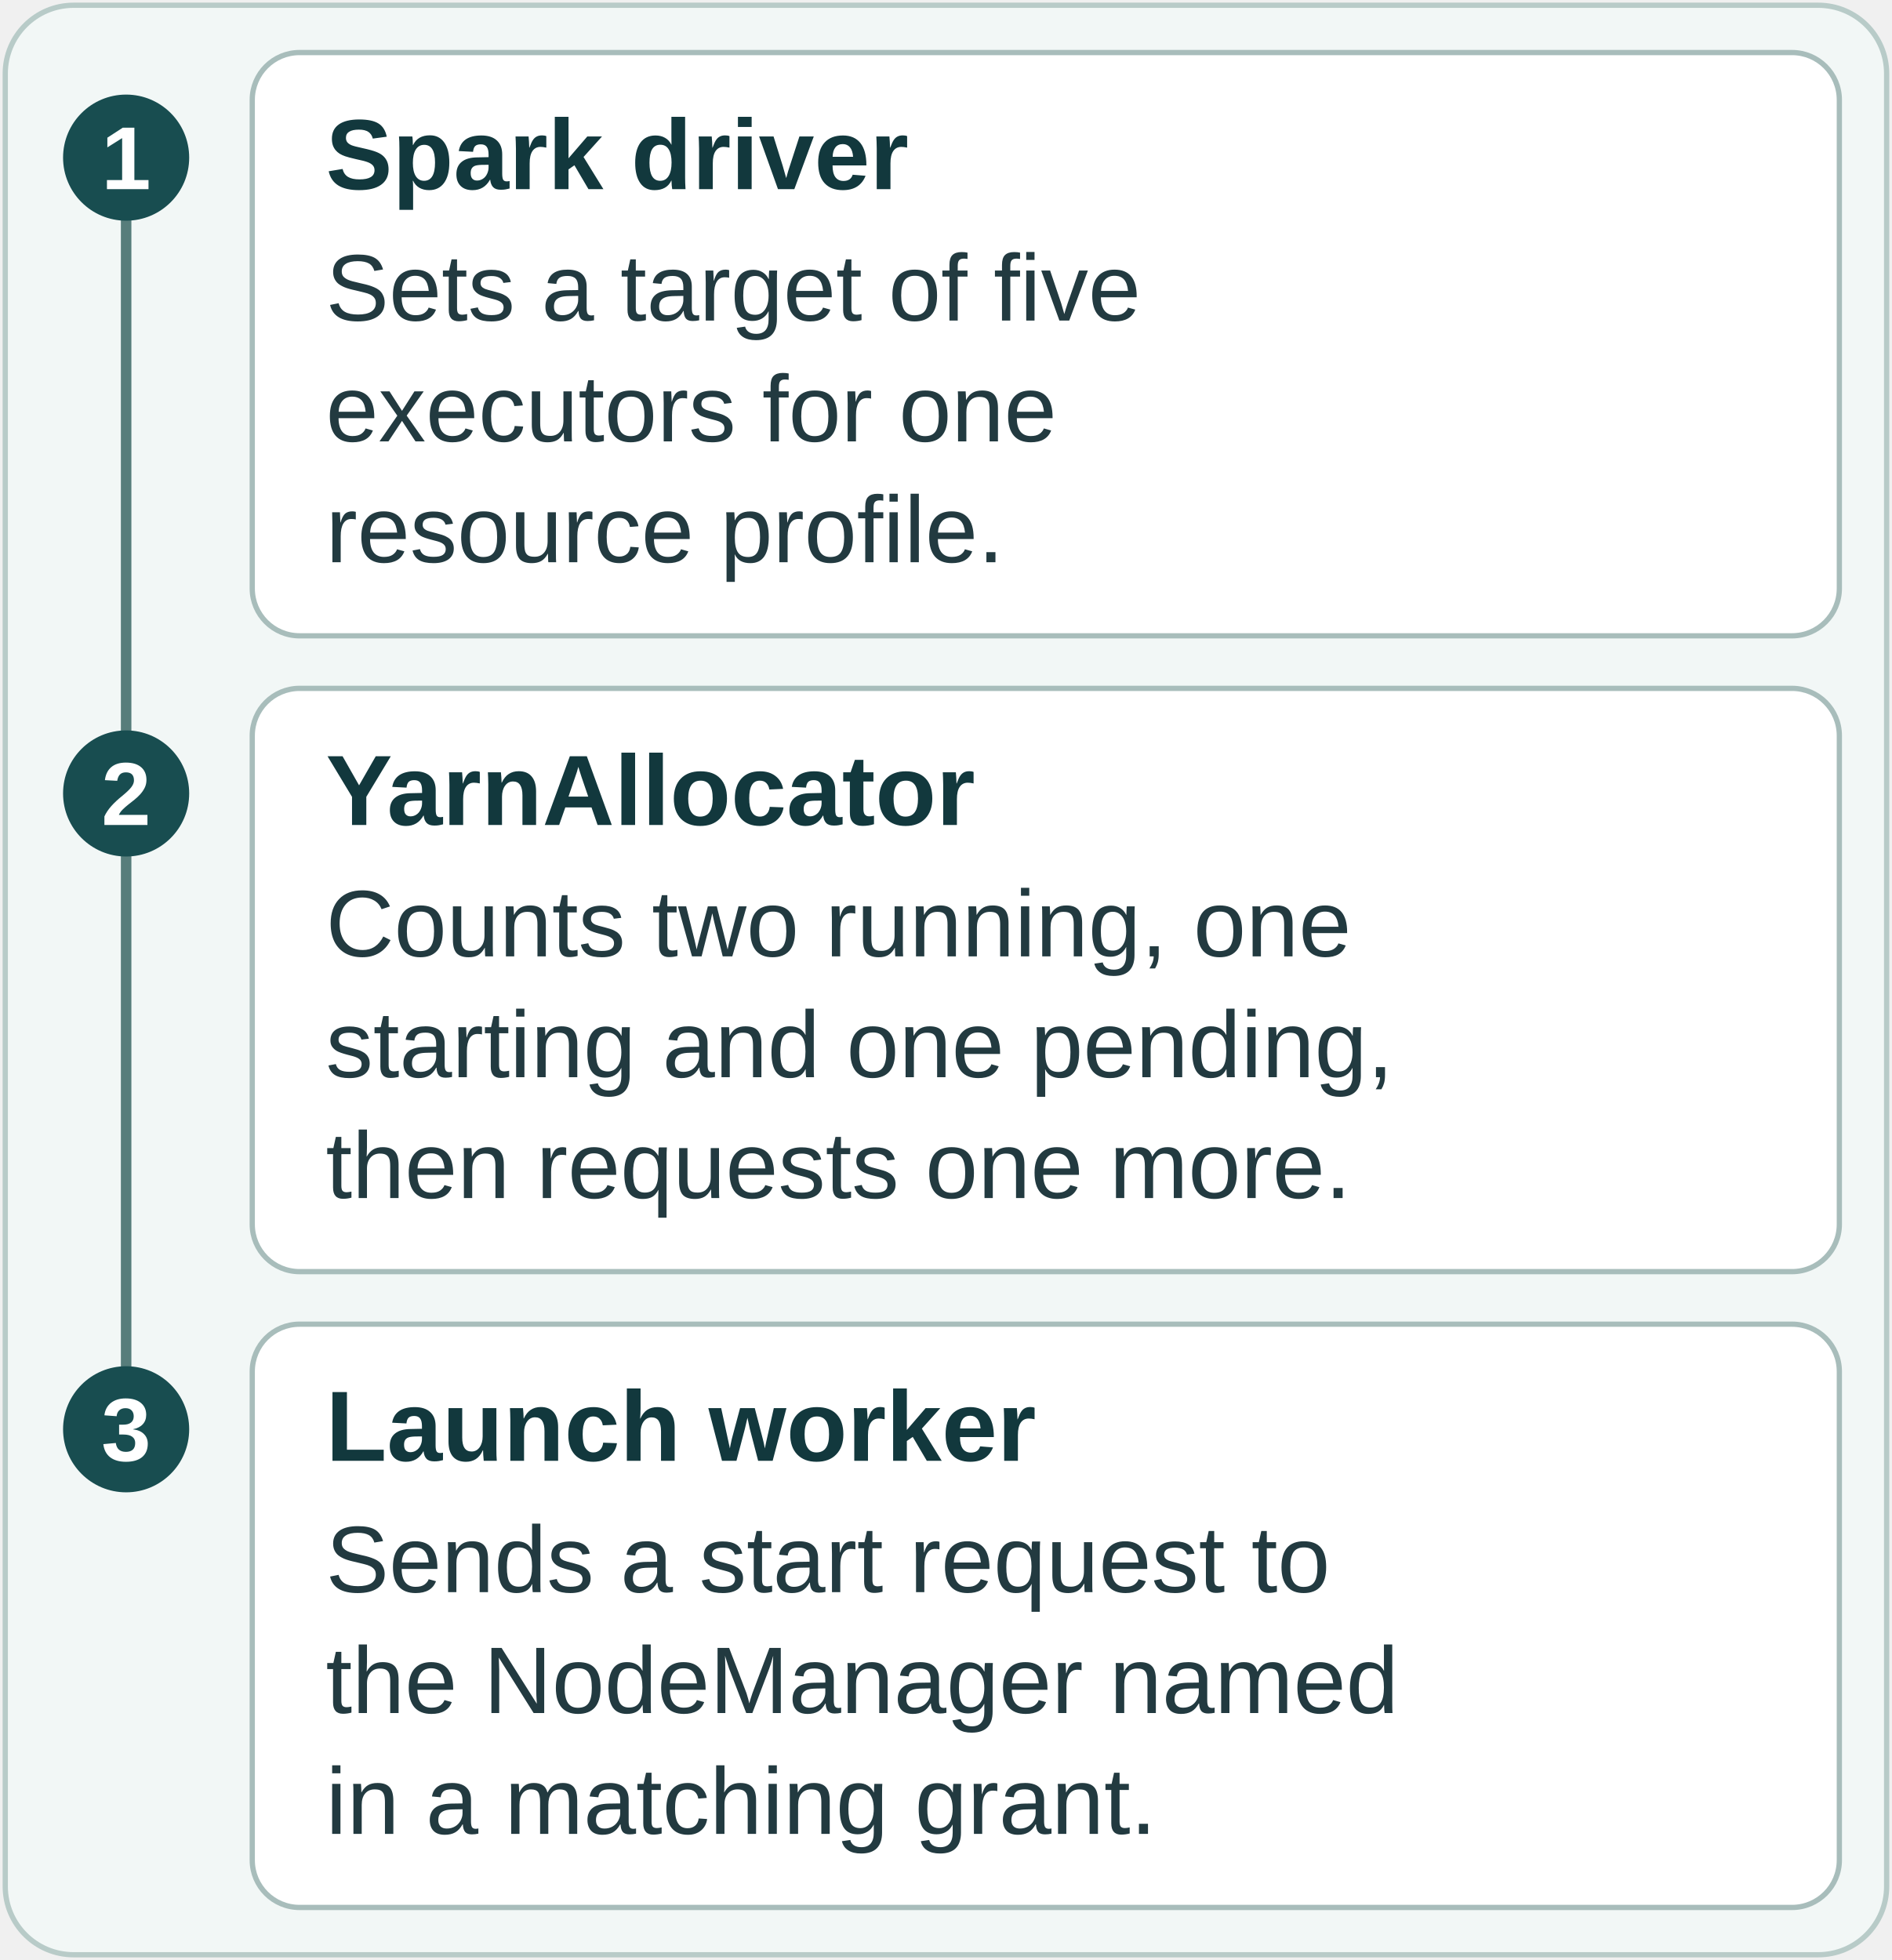
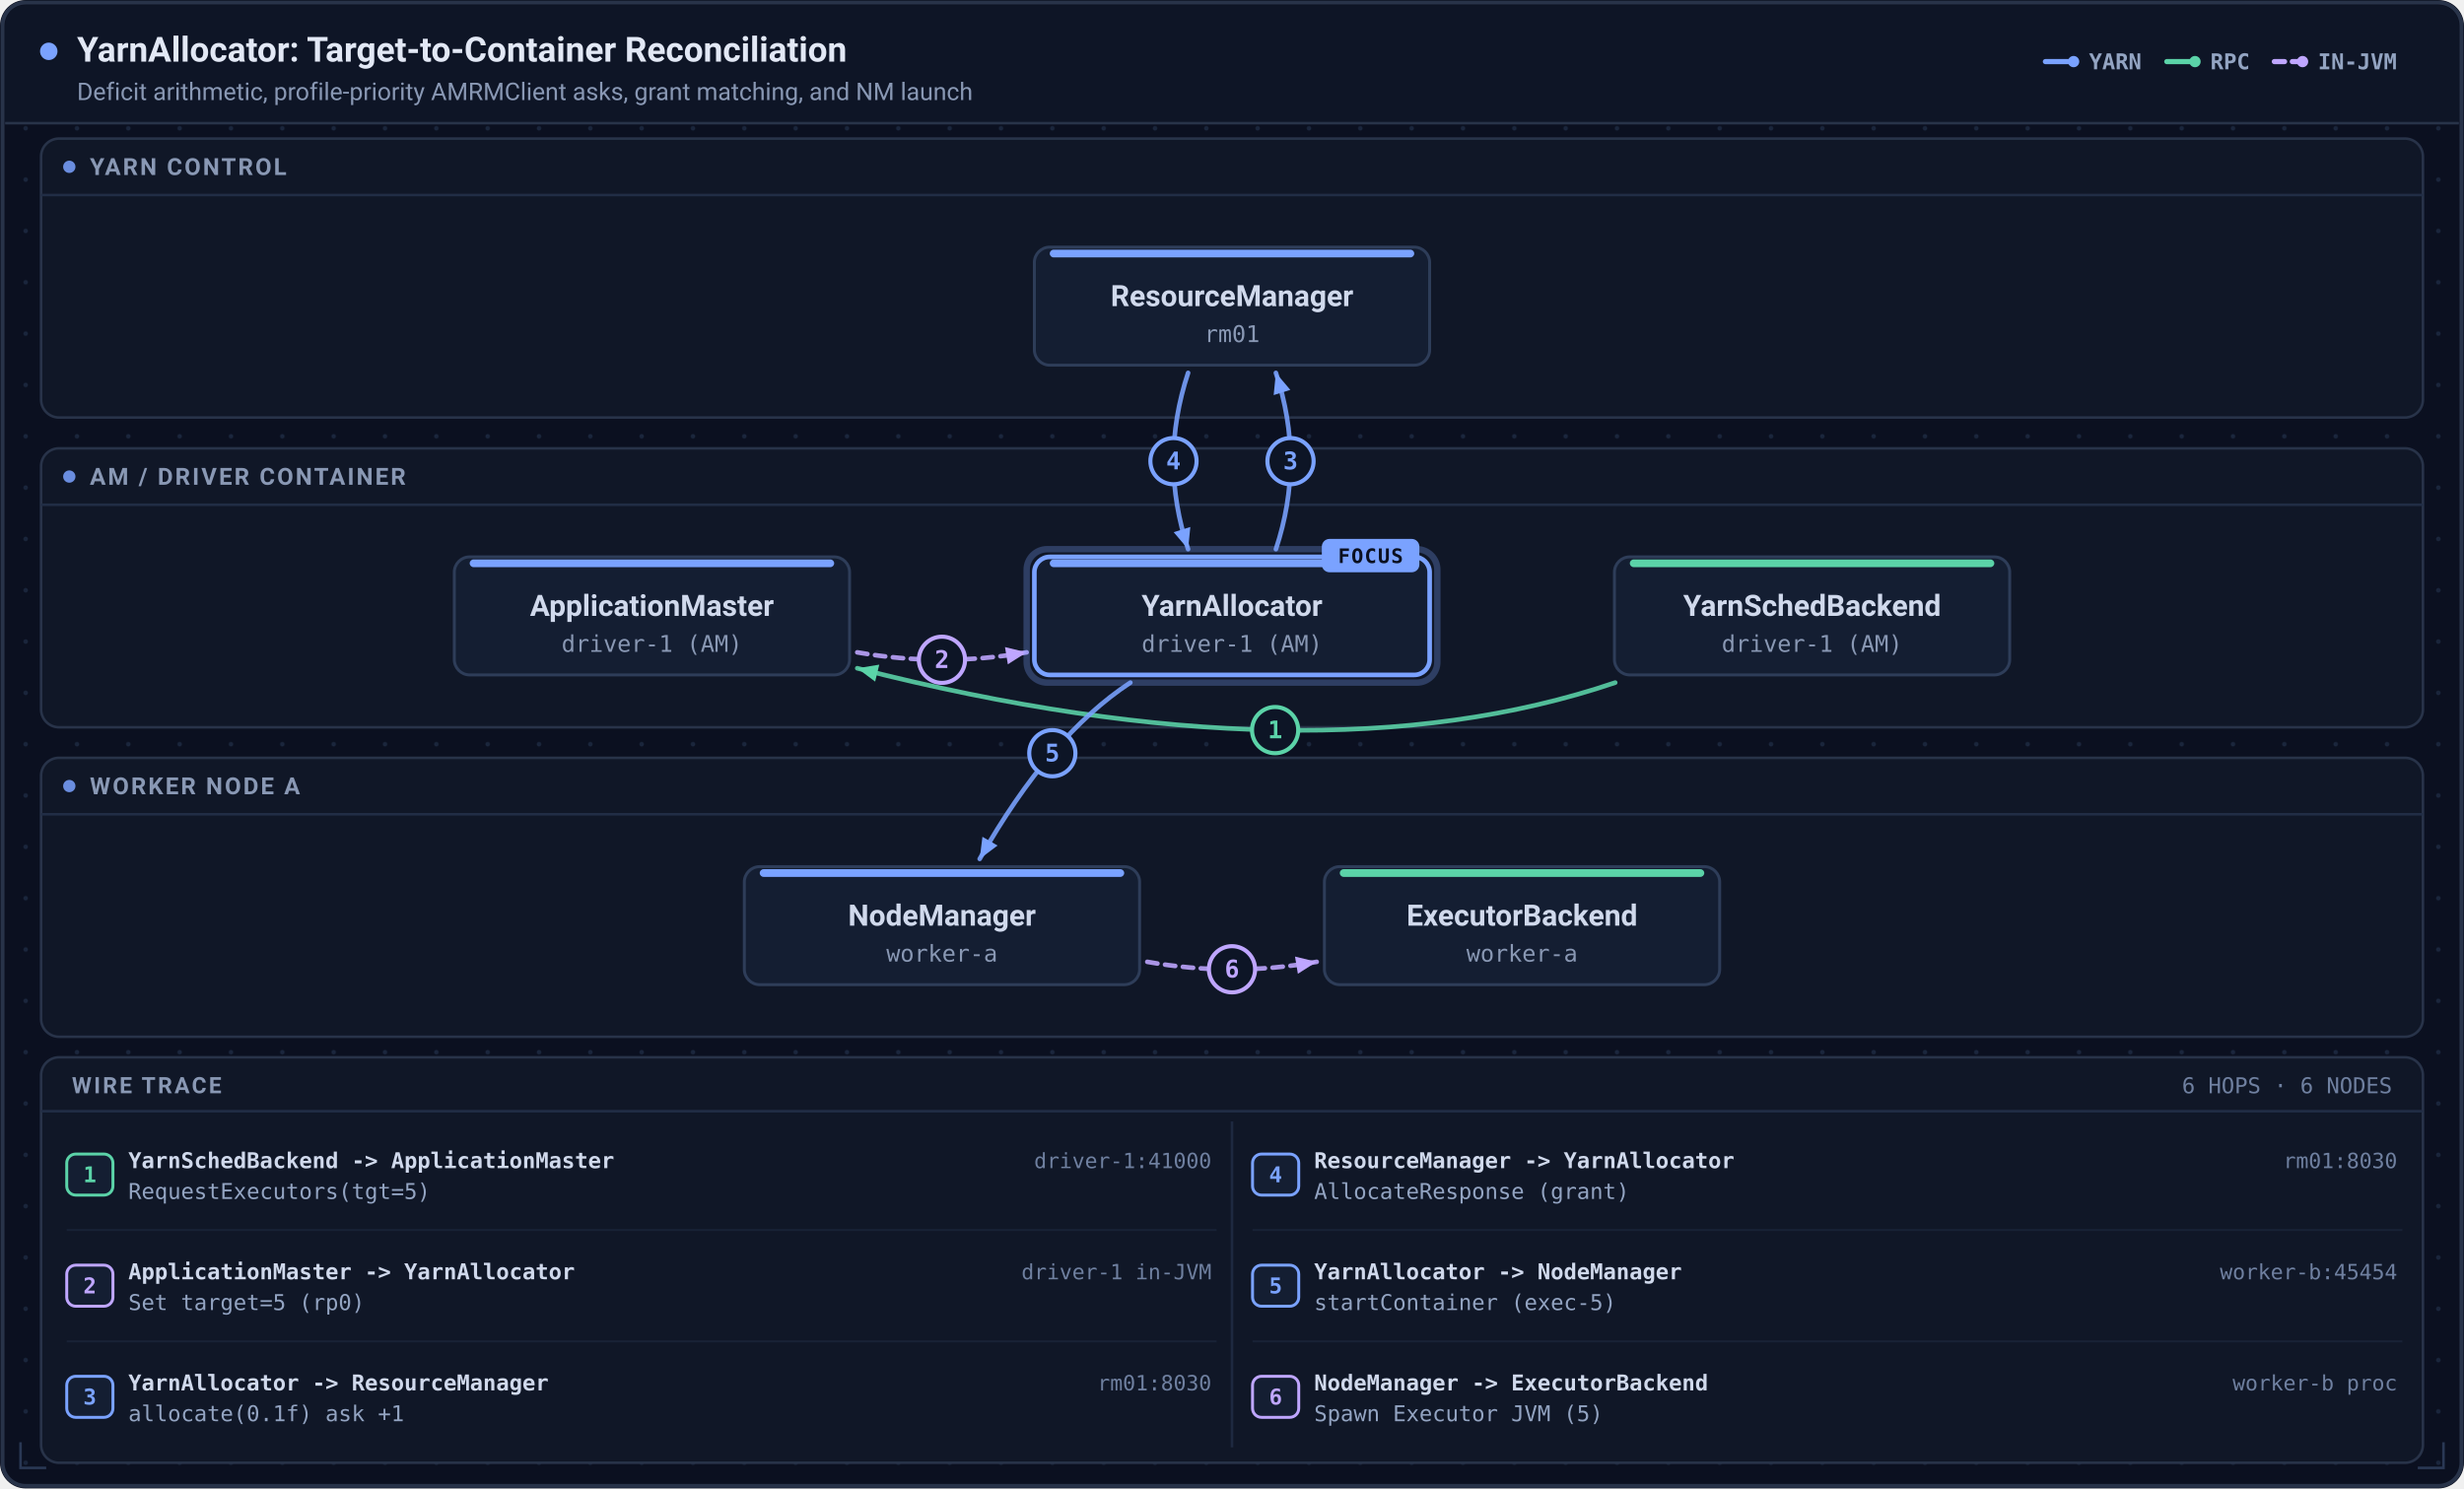
- <svg xmlns="http://www.w3.org/2000/svg" width="360" height="373" viewBox="0 0 360 373" role="img" aria-labelledby="flow-title" aria-describedby="flow-desc">
+ <svg xmlns="http://www.w3.org/2000/svg" width="960" height="580" viewBox="0 0 960 580" role="img" aria-labelledby="topo-title" aria-describedby="topo-desc">
+   <defs>
+     <pattern id="bp-grid" width="20" height="20" patternUnits="userSpaceOnUse">
+       <circle cx="10" cy="10" r="0.9" fill="#1a253b" />
+     </pattern>
+   </defs>
  <style>
- @keyframes handoff {
-   0%, 18% { transform: translateY(0); }
-   40%, 58% { transform: translateY(121px); }
-   82%, 100% { transform: translateY(242px); }
+ .f-sans { font-family: system-ui, -apple-system, 'Segoe UI', Roboto, Helvetica, Arial, sans-serif; }
+ .f-mono { font-family: ui-monospace, 'Cascadia Code', 'SFMono-Regular', Menlo, Consolas, monospace; }
+ @keyframes packet-travel {
+   0% { transform: translate(629.3px, 266px); color: #5bd3a8; opacity: 0; }
+   0.67% { transform: translate(629.3px, 266px); color: #5bd3a8; opacity: 1; }
+   5.17% { transform: translate(545.3px, 283px); color: #5bd3a8; opacity: 1; }
+   9.67% { transform: translate(444.9px, 281.1px); color: #5bd3a8; opacity: 1; }
+   14.17% { transform: translate(334px, 260.4px); color: #5bd3a8; opacity: 1; }
+   15.33% { transform: translate(334px, 260.4px); color: #5bd3a8; opacity: 0; }
+   16.00% { transform: translate(334px, 254.2px); color: #bfa6ff; opacity: 0; }
+   17.33% { transform: translate(334px, 254.2px); color: #bfa6ff; opacity: 1; }
+   21.83% { transform: translate(355.8px, 256.7px); color: #bfa6ff; opacity: 1; }
+   26.33% { transform: translate(378.2px, 256.7px); color: #bfa6ff; opacity: 1; }
+   30.83% { transform: translate(400px, 254.2px); color: #bfa6ff; opacity: 1; }
+   32.00% { transform: translate(400px, 254.2px); color: #bfa6ff; opacity: 0; }
+   32.67% { transform: translate(497.1px, 214px); color: #7aa2ff; opacity: 0; }
+   34.00% { transform: translate(497.1px, 214px); color: #7aa2ff; opacity: 1; }
+   38.50% { transform: translate(502.2px, 191.3px); color: #7aa2ff; opacity: 1; }
+   43.00% { transform: translate(502.2px, 168px); color: #7aa2ff; opacity: 1; }
+   47.50% { transform: translate(497.1px, 145.3px); color: #7aa2ff; opacity: 1; }
+   48.67% { transform: translate(497.1px, 145.3px); color: #7aa2ff; opacity: 0; }
+   49.33% { transform: translate(462.9px, 145.3px); color: #7aa2ff; opacity: 0; }
+   50.67% { transform: translate(462.9px, 145.3px); color: #7aa2ff; opacity: 1; }
+   55.17% { transform: translate(457.8px, 168px); color: #7aa2ff; opacity: 1; }
+   59.67% { transform: translate(457.8px, 191.3px); color: #7aa2ff; opacity: 1; }
+   64.17% { transform: translate(462.9px, 214px); color: #7aa2ff; opacity: 1; }
+   65.33% { transform: translate(462.9px, 214px); color: #7aa2ff; opacity: 0; }
+   66.00% { transform: translate(440.4px, 266px); color: #7aa2ff; opacity: 0; }
+   67.33% { transform: translate(440.4px, 266px); color: #7aa2ff; opacity: 1; }
+   71.83% { transform: translate(420.1px, 282.6px); color: #7aa2ff; opacity: 1; }
+   76.33% { transform: translate(400.1px, 306px); color: #7aa2ff; opacity: 1; }
+   80.83% { transform: translate(381.7px, 334.7px); color: #7aa2ff; opacity: 1; }
+   82.00% { transform: translate(381.7px, 334.7px); color: #7aa2ff; opacity: 0; }
+   82.67% { transform: translate(447px, 374.8px); color: #bfa6ff; opacity: 0; }
+   84.00% { transform: translate(447px, 374.8px); color: #bfa6ff; opacity: 1; }
+   88.50% { transform: translate(468.8px, 377.4px); color: #bfa6ff; opacity: 1; }
+   93.00% { transform: translate(491.2px, 377.4px); color: #bfa6ff; opacity: 1; }
+   97.50% { transform: translate(513px, 374.8px); color: #bfa6ff; opacity: 1; }
+   98.67% { transform: translate(513px, 374.8px); color: #bfa6ff; opacity: 0; }
+   100% { transform: translate(629.3px, 266px); color: #5bd3a8; opacity: 0; }
}
- @media (prefers-reduced-motion: no-preference) {
-   #focus { display: inline; animation: handoff 4.6s ease-in-out 1 both; }
+ #packet-orb {
+   opacity: 0;
+   animation: packet-travel 9s linear infinite;
}
- @media (prefers-reduced-motion: reduce) { #focus { display: none; animation: none; } }
+ @media (prefers-reduced-motion: reduce) {
+   #packet-orb { display: none; animation: none; }
+ }
</style>
-   <rect x="1" y="1" width="358" height="371" rx="13" fill="#f2f7f6" stroke="#b8cbc8" />
-   <path d="M24 30 V272" fill="none" stroke="#577d7b" stroke-width="2" />
-   <g font-family="Arial, Helvetica, sans-serif">
-     <rect x="48" y="10" width="302" height="111" rx="9" fill="#fff" stroke="#a8bdbb" />
-     <circle cx="24" cy="30" r="12" fill="#184d50" />
-     <text x="24" y="36" text-anchor="middle" font-size="17" font-weight="700" fill="#fff">1</text>
-     <text font-size="19" font-weight="700" fill="#12383d">
-       <tspan x="62" y="36">Spark driver</tspan>
-     </text>
-     <text font-size="18" fill="#223a40">
-       <tspan x="62" y="61">Sets a target of five</tspan>
-       <tspan x="62" y="84">executors for one</tspan>
-       <tspan x="62" y="107">resource profile.</tspan>
-     </text>
-     <rect x="48" y="131" width="302" height="111" rx="9" fill="#fff" stroke="#a8bdbb" />
-     <circle cx="24" cy="151" r="12" fill="#184d50" />
-     <text x="24" y="157" text-anchor="middle" font-size="17" font-weight="700" fill="#fff">2</text>
-     <text font-size="19" font-weight="700" fill="#12383d">
-       <tspan x="62" y="157">YarnAllocator</tspan>
-     </text>
-     <text font-size="18" fill="#223a40">
-       <tspan x="62" y="182">Counts two running, one</tspan>
-       <tspan x="62" y="205">starting and one pending,</tspan>
-       <tspan x="62" y="228">then requests one more.</tspan>
-     </text>
-     <rect x="48" y="252" width="302" height="111" rx="9" fill="#fff" stroke="#a8bdbb" />
-     <circle cx="24" cy="272" r="12" fill="#184d50" />
-     <text x="24" y="278" text-anchor="middle" font-size="17" font-weight="700" fill="#fff">3</text>
-     <text font-size="19" font-weight="700" fill="#12383d">
-       <tspan x="62" y="278">Launch worker</tspan>
-     </text>
-     <text font-size="18" fill="#223a40">
-       <tspan x="62" y="303">Sends a start request to</tspan>
-       <tspan x="62" y="326">the NodeManager named</tspan>
-       <tspan x="62" y="349">in a matching grant.</tspan>
-     </text>
-   </g>
-   <g id="focus" display="none" aria-hidden="true">
-     <circle cx="24" cy="30" r="16" fill="none" stroke="#17484d" stroke-width="2" />
-     <path d="M40 25 l6 5 -6 5 z" fill="#17484d" />
+   <rect x="0" y="0" width="960" height="580" rx="10" fill="#0b1020" />
+   <rect x="1" y="1" width="958" height="578" rx="9" fill="url(#bp-grid)" />
+   <rect x="1" y="1" width="958" height="578" rx="9" fill="none" stroke="#283349" stroke-width="1.5" />
+   <g stroke="#344666" stroke-width="1" fill="none" opacity="0.75">
+     <path d="M 8 18 V 8 H 18" />
+     <path d="M 942 8 H 952 V 18" />
+     <path d="M 8 562 V 572 H 18" />
+     <path d="M 942 572 H 952 V 562" />
+   </g>
+   <g class="header-band">
+     <path d="M 10 2 H 950 A 8 8 0 0 1 958 10 V 48 H 2 V 10 A 8 8 0 0 1 10 2 Z" fill="#0e1526" />
+     <line x1="2" y1="48" x2="958" y2="48" stroke="#283349" stroke-width="1" />
+     <circle cx="19" cy="20" r="3.4" fill="#7aa2ff" />
+     <text class="f-sans" x="30" y="24" fill="#e2e8f5" font-size="13.5" font-weight="700">YarnAllocator: Target-to-Container Reconciliation</text>
+     <text class="f-sans" x="30" y="39" fill="#8998b4" font-size="9.5">Deficit arithmetic, profile-priority AMRMClient asks, grant matching, and NM launch</text>
+     <g class="channel-legend">
+       <line x1="796.9" y1="24" x2="807.9" y2="24" stroke="#7aa2ff" stroke-width="2" stroke-linecap="round" />
+       <circle cx="807.9" cy="24" r="2.2" fill="#7aa2ff" />
+       <text class="f-mono" x="813.9" y="27" fill="#93a4c2" font-size="8.5" font-weight="600">YARN</text>
+       <line x1="844.2" y1="24" x2="855.2" y2="24" stroke="#5bd3a8" stroke-width="2" stroke-linecap="round" />
+       <circle cx="855.2" cy="24" r="2.2" fill="#5bd3a8" />
+       <text class="f-mono" x="861.2" y="27" fill="#93a4c2" font-size="8.5" font-weight="600">RPC</text>
+       <line x1="886.1" y1="24" x2="897.1" y2="24" stroke="#bfa6ff" stroke-width="2" stroke-dasharray="4 3" stroke-linecap="round" />
+       <circle cx="897.1" cy="24" r="2.2" fill="#bfa6ff" />
+       <text class="f-mono" x="903.1" y="27" fill="#93a4c2" font-size="8.5" font-weight="600">IN-JVM</text>
+     </g>
+   </g>
+   <g class="topology-stage">
+     <g class="host-zone" data-zone="yarn-control">
+       <rect x="16" y="54" width="928" height="108.7" rx="7" fill="#101727" stroke="#283349" stroke-width="1" />
+       <line x1="16" y1="76" x2="944" y2="76" stroke="#212d45" stroke-width="1" />
+       <circle cx="27" cy="65" r="2.4" fill="#7aa2ff" fill-opacity="0.85" />
+       <text class="f-sans" x="35" y="68.2" fill="#8998b4" font-size="9.2" font-weight="700" letter-spacing="0.09em">YARN CONTROL</text>
+     </g>
+     <g class="host-zone" data-zone="driver-jvm">
+       <rect x="16" y="174.7" width="928" height="108.7" rx="7" fill="#101727" stroke="#283349" stroke-width="1" />
+       <line x1="16" y1="196.7" x2="944" y2="196.7" stroke="#212d45" stroke-width="1" />
+       <circle cx="27" cy="185.7" r="2.4" fill="#7aa2ff" fill-opacity="0.85" />
+       <text class="f-sans" x="35" y="188.9" fill="#8998b4" font-size="9.2" font-weight="700" letter-spacing="0.09em">AM / DRIVER CONTAINER</text>
+     </g>
+     <g class="host-zone" data-zone="worker-node-a">
+       <rect x="16" y="295.3" width="928" height="108.7" rx="7" fill="#101727" stroke="#283349" stroke-width="1" />
+       <line x1="16" y1="317.3" x2="944" y2="317.3" stroke="#212d45" stroke-width="1" />
+       <circle cx="27" cy="306.3" r="2.4" fill="#7aa2ff" fill-opacity="0.85" />
+       <text class="f-sans" x="35" y="309.5" fill="#8998b4" font-size="9.2" font-weight="700" letter-spacing="0.09em">WORKER NODE A</text>
+     </g>
+     <g class="topo-edge" data-from="yarn-scheduler-backend" data-to="application-master">
+       <path d="M 629.3 266 Q 512 305.8 334 260.4" fill="none" stroke="#5bd3a8" stroke-width="1.8" stroke-opacity="0.88" stroke-linecap="round" />
+       <polygon points="-8,-3.4 0,0 -8,3.4" fill="#5bd3a8" transform="translate(334, 260.4) rotate(-166.3)" />
+     </g>
+     <g class="topo-edge" data-from="application-master" data-to="yarn-allocator">
+       <path d="M 334 254.2 Q 367 260 400 254.2" fill="none" stroke="#bfa6ff" stroke-width="1.8" stroke-opacity="0.88" stroke-dasharray="4 3" stroke-linecap="round" />
+       <polygon points="-8,-3.4 0,0 -8,3.4" fill="#bfa6ff" transform="translate(400, 254.2) rotate(-9.4)" />
+     </g>
+     <g class="topo-edge" data-from="yarn-allocator" data-to="resource-manager">
+       <path d="M 497.1 214 Q 508.5 179.7 497.1 145.3" fill="none" stroke="#7aa2ff" stroke-width="1.8" stroke-opacity="0.88" stroke-linecap="round" />
+       <polygon points="-8,-3.4 0,0 -8,3.4" fill="#7aa2ff" transform="translate(497.1, 145.3) rotate(-107.3)" />
+     </g>
+     <g class="topo-edge" data-from="resource-manager" data-to="yarn-allocator">
+       <path d="M 462.9 145.3 Q 451.5 179.7 462.9 214" fill="none" stroke="#7aa2ff" stroke-width="1.8" stroke-opacity="0.88" stroke-linecap="round" />
+       <polygon points="-8,-3.4 0,0 -8,3.4" fill="#7aa2ff" transform="translate(462.9, 214) rotate(72.7)" />
+     </g>
+     <g class="topo-edge" data-from="yarn-allocator" data-to="node-manager">
+       <path d="M 440.4 266 Q 408.9 286.7 381.7 334.7" fill="none" stroke="#7aa2ff" stroke-width="1.8" stroke-opacity="0.88" stroke-linecap="round" />
+       <polygon points="-8,-3.4 0,0 -8,3.4" fill="#7aa2ff" transform="translate(381.7, 334.7) rotate(120.1)" />
+     </g>
+     <g class="topo-edge" data-from="node-manager" data-to="executor-backend">
+       <path d="M 447 374.8 Q 480 380.7 513 374.8" fill="none" stroke="#bfa6ff" stroke-width="1.8" stroke-opacity="0.88" stroke-dasharray="4 3" stroke-linecap="round" />
+       <polygon points="-8,-3.4 0,0 -8,3.4" fill="#bfa6ff" transform="translate(513, 374.8) rotate(-9.4)" />
+     </g>
+     <g class="topo-node" data-id="resource-manager">
+       <rect x="403" y="96.3" width="154" height="46" rx="6" fill="#141e32" stroke="#2e3d59" stroke-width="1.15" />
+       <rect x="409" y="97.3" width="142" height="3" rx="1.5" fill="#7aa2ff" />
+       <text class="f-sans" x="480" y="119.3" text-anchor="middle" fill="#d0d9ec" font-size="11.5" font-weight="700">ResourceManager</text>
+       <text class="f-mono" x="480" y="133.3" text-anchor="middle" fill="#8998b4" font-size="9">rm01</text>
+     </g>
+     <g class="topo-node" data-id="application-master">
+       <rect x="177" y="217" width="154" height="46" rx="6" fill="#141e32" stroke="#2e3d59" stroke-width="1.15" />
+       <rect x="183" y="218" width="142" height="3" rx="1.5" fill="#7aa2ff" />
+       <text class="f-sans" x="254" y="240" text-anchor="middle" fill="#d0d9ec" font-size="11.5" font-weight="700">ApplicationMaster</text>
+       <text class="f-mono" x="254" y="254" text-anchor="middle" fill="#8998b4" font-size="9">driver-1 (AM)</text>
+     </g>
+     <g class="topo-node" data-id="yarn-allocator">
+       <rect x="400" y="214" width="160" height="52" rx="8" fill="none" stroke="#7aa2ff" stroke-opacity="0.28" stroke-width="2.5" />
+       <rect x="403" y="217" width="154" height="46" rx="6" fill="#141e32" stroke="#7aa2ff" stroke-width="1.8" />
+       <rect x="409" y="218" width="142" height="3" rx="1.5" fill="#7aa2ff" />
+       <text class="f-sans" x="480" y="240" text-anchor="middle" fill="#d0d9ec" font-size="11.5" font-weight="700">YarnAllocator</text>
+       <text class="f-mono" x="480" y="254" text-anchor="middle" fill="#8998b4" font-size="9">driver-1 (AM)</text>
+       <g transform="translate(515, 210)">
+         <rect x="0" y="0" width="38" height="13" rx="3" fill="#7aa2ff" />
+         <text class="f-mono" x="19" y="9.4" text-anchor="middle" fill="#0b1020" font-size="7.8" font-weight="700" letter-spacing="0.06em">FOCUS</text>
+       </g>
+     </g>
+     <g class="topo-node" data-id="yarn-scheduler-backend">
+       <rect x="629" y="217" width="154" height="46" rx="6" fill="#141e32" stroke="#2e3d59" stroke-width="1.15" />
+       <rect x="635" y="218" width="142" height="3" rx="1.5" fill="#5bd3a8" />
+       <text class="f-sans" x="706" y="240" text-anchor="middle" fill="#d0d9ec" font-size="11.5" font-weight="700">YarnSchedBackend</text>
+       <text class="f-mono" x="706" y="254" text-anchor="middle" fill="#8998b4" font-size="9">driver-1 (AM)</text>
+     </g>
+     <g class="topo-node" data-id="node-manager">
+       <rect x="290" y="337.7" width="154" height="46" rx="6" fill="#141e32" stroke="#2e3d59" stroke-width="1.15" />
+       <rect x="296" y="338.7" width="142" height="3" rx="1.5" fill="#7aa2ff" />
+       <text class="f-sans" x="367" y="360.7" text-anchor="middle" fill="#d0d9ec" font-size="11.5" font-weight="700">NodeManager</text>
+       <text class="f-mono" x="367" y="374.7" text-anchor="middle" fill="#8998b4" font-size="9">worker-a</text>
+     </g>
+     <g class="topo-node" data-id="executor-backend">
+       <rect x="516" y="337.7" width="154" height="46" rx="6" fill="#141e32" stroke="#2e3d59" stroke-width="1.15" />
+       <rect x="522" y="338.7" width="142" height="3" rx="1.5" fill="#5bd3a8" />
+       <text class="f-sans" x="593" y="360.7" text-anchor="middle" fill="#d0d9ec" font-size="11.5" font-weight="700">ExecutorBackend</text>
+       <text class="f-mono" x="593" y="374.7" text-anchor="middle" fill="#8998b4" font-size="9">worker-a</text>
+     </g>
+     <g class="hop-badge" data-hop="1">
+       <circle cx="496.8" cy="284.5" r="9" fill="#0d1526" stroke="#5bd3a8" stroke-width="1.6" />
+       <text class="f-mono" x="496.8" y="287.7" text-anchor="middle" fill="#5bd3a8" font-size="9.5" font-weight="700">1</text>
+     </g>
+     <g class="hop-badge" data-hop="2">
+       <circle cx="367" cy="257.1" r="9" fill="#0d1526" stroke="#bfa6ff" stroke-width="1.6" />
+       <text class="f-mono" x="367" y="260.3" text-anchor="middle" fill="#bfa6ff" font-size="9.5" font-weight="700">2</text>
+     </g>
+     <g class="hop-badge" data-hop="3">
+       <circle cx="502.8" cy="179.7" r="9" fill="#0d1526" stroke="#7aa2ff" stroke-width="1.6" />
+       <text class="f-mono" x="502.8" y="182.9" text-anchor="middle" fill="#7aa2ff" font-size="9.5" font-weight="700">3</text>
+     </g>
+     <g class="hop-badge" data-hop="4">
+       <circle cx="457.2" cy="179.7" r="9" fill="#0d1526" stroke="#7aa2ff" stroke-width="1.6" />
+       <text class="f-mono" x="457.2" y="182.9" text-anchor="middle" fill="#7aa2ff" font-size="9.5" font-weight="700">4</text>
+     </g>
+     <g class="hop-badge" data-hop="5">
+       <circle cx="410" cy="293.5" r="9" fill="#0d1526" stroke="#7aa2ff" stroke-width="1.6" />
+       <text class="f-mono" x="410" y="296.7" text-anchor="middle" fill="#7aa2ff" font-size="9.5" font-weight="700">5</text>
+     </g>
+     <g class="hop-badge" data-hop="6">
+       <circle cx="480" cy="377.7" r="9" fill="#0d1526" stroke="#bfa6ff" stroke-width="1.6" />
+       <text class="f-mono" x="480" y="380.9" text-anchor="middle" fill="#bfa6ff" font-size="9.5" font-weight="700">6</text>
+     </g>
+     <g id="packet-orb" aria-hidden="true">
+       <circle cx="0" cy="0" r="11" fill="currentColor" fill-opacity="0.22" />
+       <circle cx="0" cy="0" r="6.2" fill="currentColor" fill-opacity="0.48" />
+       <circle cx="0" cy="0" r="3.4" fill="#ffffff" stroke="currentColor" stroke-width="1.5" />
+     </g>
+   </g>
+   <g class="wire-trace-strip">
+     <rect x="16" y="412" width="928" height="158" rx="7" fill="#101727" stroke="#283349" stroke-width="1" />
+     <line x1="16" y1="433" x2="944" y2="433" stroke="#212d45" stroke-width="1" />
+     <text class="f-sans" x="28" y="426" fill="#8998b4" font-size="8.8" font-weight="700" letter-spacing="0.1em">WIRE TRACE</text>
+     <text class="f-mono" x="932" y="426" text-anchor="end" fill="#6f80a0" font-size="8.5">6 HOPS · 6 NODES</text>
+     <line x1="480" y1="437" x2="480" y2="564" stroke="#1e2940" stroke-width="1" />
+     <g class="trace-row" data-hop="1">
+       <rect x="26" y="449.7" width="18" height="16" rx="3.5" fill="#141e32" stroke="#5bd3a8" stroke-width="1.15" />
+       <text class="f-mono" x="35" y="460.7" text-anchor="middle" fill="#5bd3a8" font-size="8.5" font-weight="700">1</text>
+       <text class="f-mono" x="50" y="455.2" fill="#d0d9ec" font-size="8.5" font-weight="600">YarnSchedBackend -&gt; ApplicationMaster</text>
+       <text class="f-mono" x="472" y="455.2" text-anchor="end" fill="#6f80a0" font-size="8.2">driver-1:41000</text>
+       <text class="f-mono" x="50" y="467.2" fill="#93a4c2" font-size="8.5">RequestExecutors(tgt=5)</text>
+     </g>
+     <g class="trace-row" data-hop="2">
+       <line x1="26" y1="479.3" x2="474" y2="479.3" stroke="#182236" stroke-width="0.75" />
+       <rect x="26" y="493" width="18" height="16" rx="3.5" fill="#141e32" stroke="#bfa6ff" stroke-width="1.15" />
+       <text class="f-mono" x="35" y="504" text-anchor="middle" fill="#bfa6ff" font-size="8.5" font-weight="700">2</text>
+       <text class="f-mono" x="50" y="498.5" fill="#d0d9ec" font-size="8.5" font-weight="600">ApplicationMaster -&gt; YarnAllocator</text>
+       <text class="f-mono" x="472" y="498.5" text-anchor="end" fill="#6f80a0" font-size="8.2">driver-1 in-JVM</text>
+       <text class="f-mono" x="50" y="510.5" fill="#93a4c2" font-size="8.5">Set target=5 (rp0)</text>
+     </g>
+     <g class="trace-row" data-hop="3">
+       <line x1="26" y1="522.7" x2="474" y2="522.7" stroke="#182236" stroke-width="0.75" />
+       <rect x="26" y="536.3" width="18" height="16" rx="3.5" fill="#141e32" stroke="#7aa2ff" stroke-width="1.15" />
+       <text class="f-mono" x="35" y="547.3" text-anchor="middle" fill="#7aa2ff" font-size="8.5" font-weight="700">3</text>
+       <text class="f-mono" x="50" y="541.8" fill="#d0d9ec" font-size="8.5" font-weight="600">YarnAllocator -&gt; ResourceManager</text>
+       <text class="f-mono" x="472" y="541.8" text-anchor="end" fill="#6f80a0" font-size="8.2">rm01:8030</text>
+       <text class="f-mono" x="50" y="553.8" fill="#93a4c2" font-size="8.5">allocate(0.1f) ask +1</text>
+     </g>
+     <g class="trace-row" data-hop="4">
+       <rect x="488" y="449.7" width="18" height="16" rx="3.5" fill="#141e32" stroke="#7aa2ff" stroke-width="1.15" />
+       <text class="f-mono" x="497" y="460.7" text-anchor="middle" fill="#7aa2ff" font-size="8.5" font-weight="700">4</text>
+       <text class="f-mono" x="512" y="455.2" fill="#d0d9ec" font-size="8.5" font-weight="600">ResourceManager -&gt; YarnAllocator</text>
+       <text class="f-mono" x="934" y="455.2" text-anchor="end" fill="#6f80a0" font-size="8.2">rm01:8030</text>
+       <text class="f-mono" x="512" y="467.2" fill="#93a4c2" font-size="8.5">AllocateResponse (grant)</text>
+     </g>
+     <g class="trace-row" data-hop="5">
+       <line x1="488" y1="479.3" x2="936" y2="479.3" stroke="#182236" stroke-width="0.75" />
+       <rect x="488" y="493" width="18" height="16" rx="3.5" fill="#141e32" stroke="#7aa2ff" stroke-width="1.15" />
+       <text class="f-mono" x="497" y="504" text-anchor="middle" fill="#7aa2ff" font-size="8.5" font-weight="700">5</text>
+       <text class="f-mono" x="512" y="498.5" fill="#d0d9ec" font-size="8.5" font-weight="600">YarnAllocator -&gt; NodeManager</text>
+       <text class="f-mono" x="934" y="498.5" text-anchor="end" fill="#6f80a0" font-size="8.2">worker-b:45454</text>
+       <text class="f-mono" x="512" y="510.5" fill="#93a4c2" font-size="8.5">startContainer (exec-5)</text>
+     </g>
+     <g class="trace-row" data-hop="6">
+       <line x1="488" y1="522.7" x2="936" y2="522.7" stroke="#182236" stroke-width="0.75" />
+       <rect x="488" y="536.3" width="18" height="16" rx="3.5" fill="#141e32" stroke="#bfa6ff" stroke-width="1.15" />
+       <text class="f-mono" x="497" y="547.3" text-anchor="middle" fill="#bfa6ff" font-size="8.5" font-weight="700">6</text>
+       <text class="f-mono" x="512" y="541.8" fill="#d0d9ec" font-size="8.5" font-weight="600">NodeManager -&gt; ExecutorBackend</text>
+       <text class="f-mono" x="934" y="541.8" text-anchor="end" fill="#6f80a0" font-size="8.2">worker-b proc</text>
+       <text class="f-mono" x="512" y="553.8" fill="#93a4c2" font-size="8.5">Spawn Executor JVM (5)</text>
+     </g>
  </g>
</svg>
